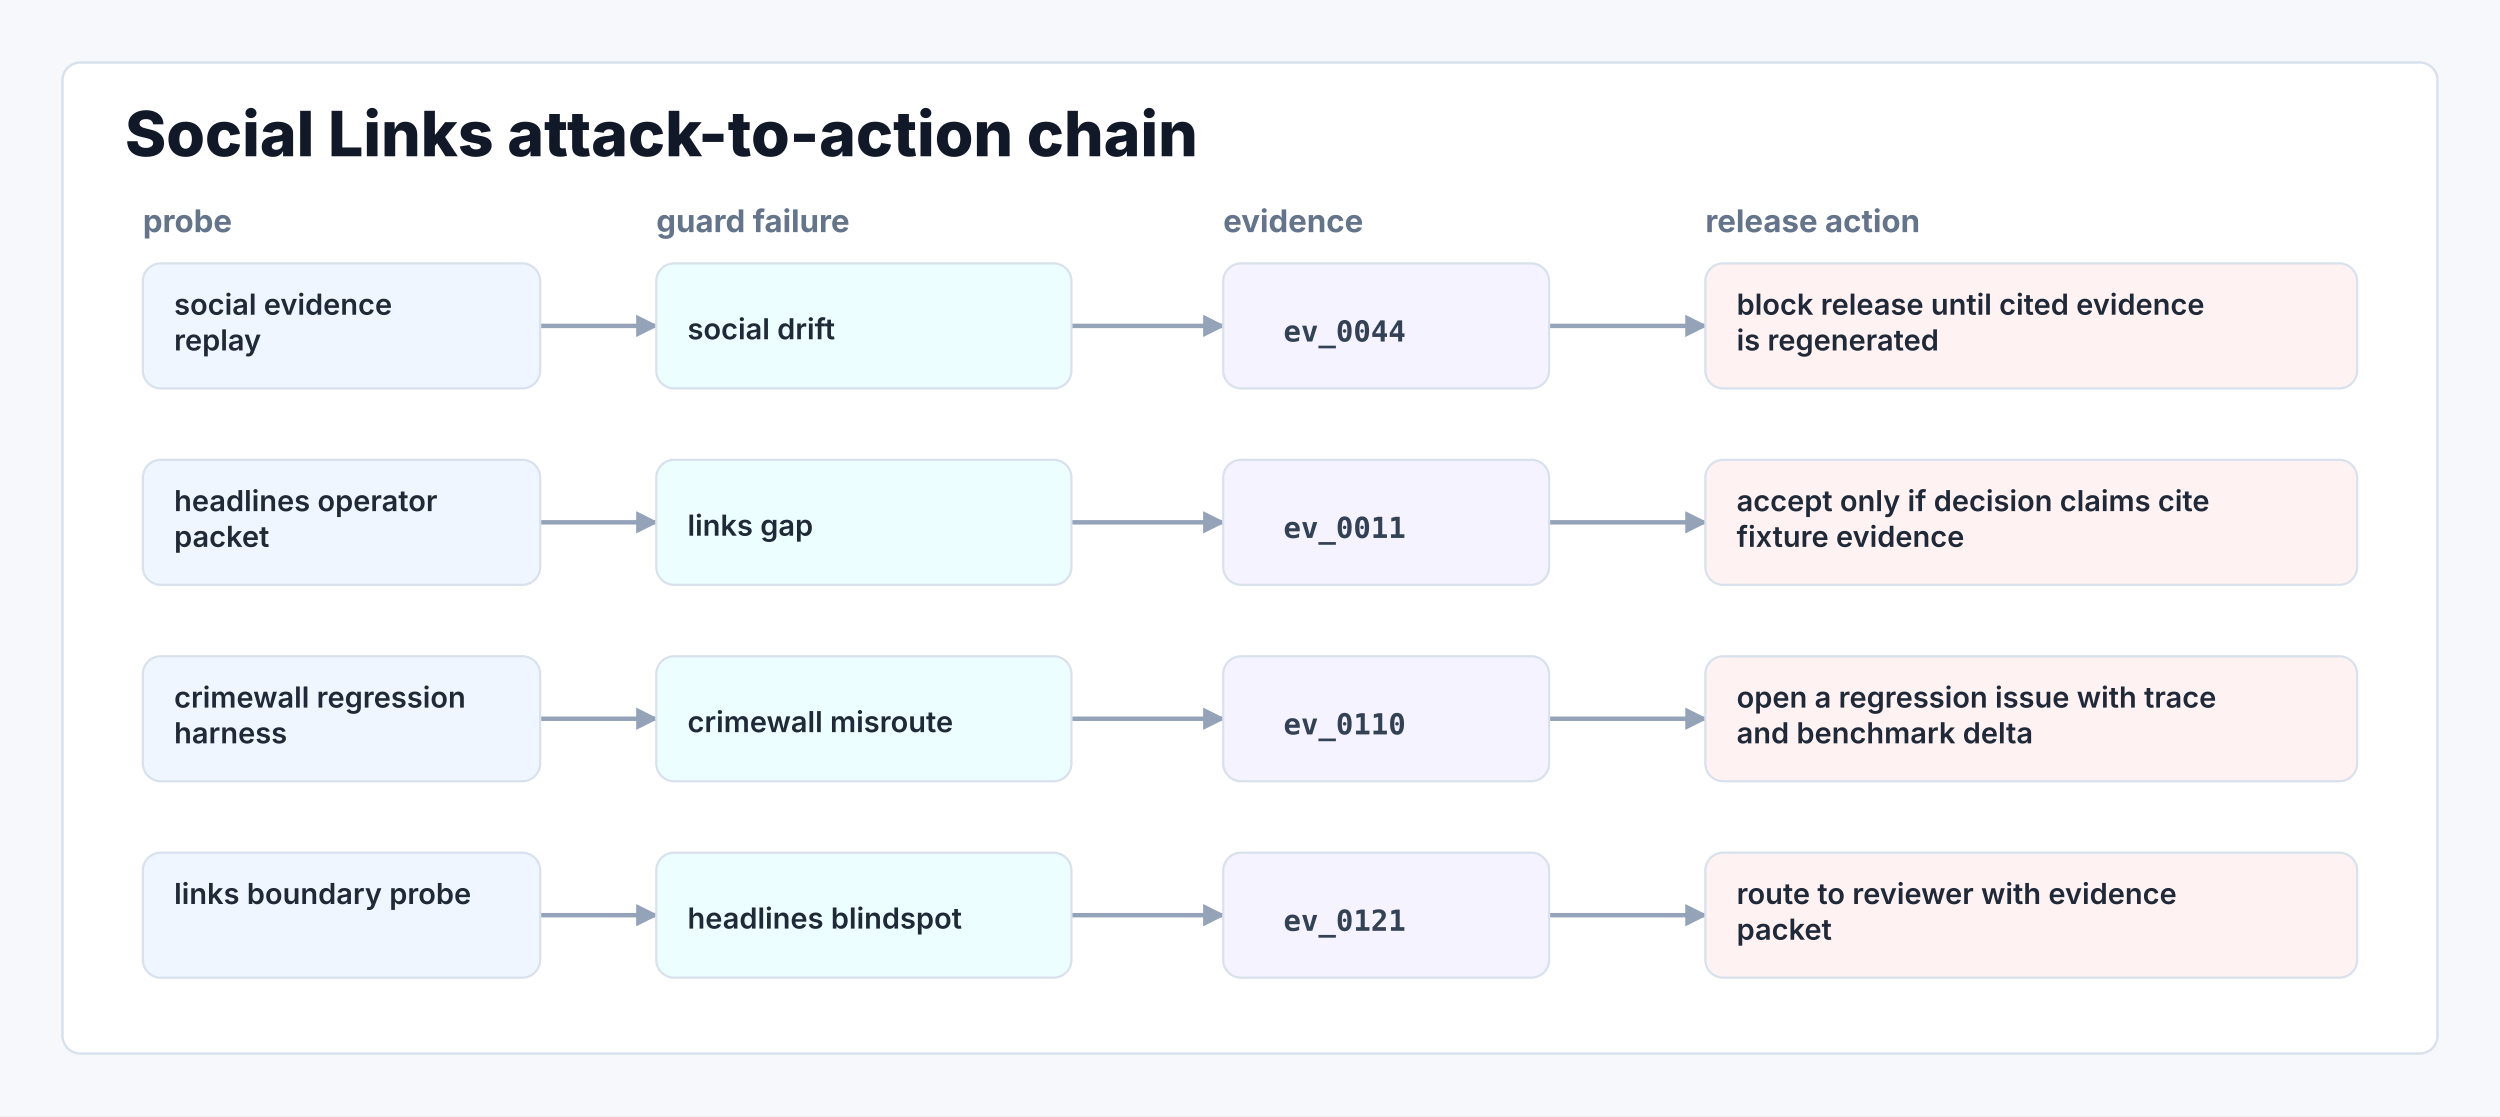
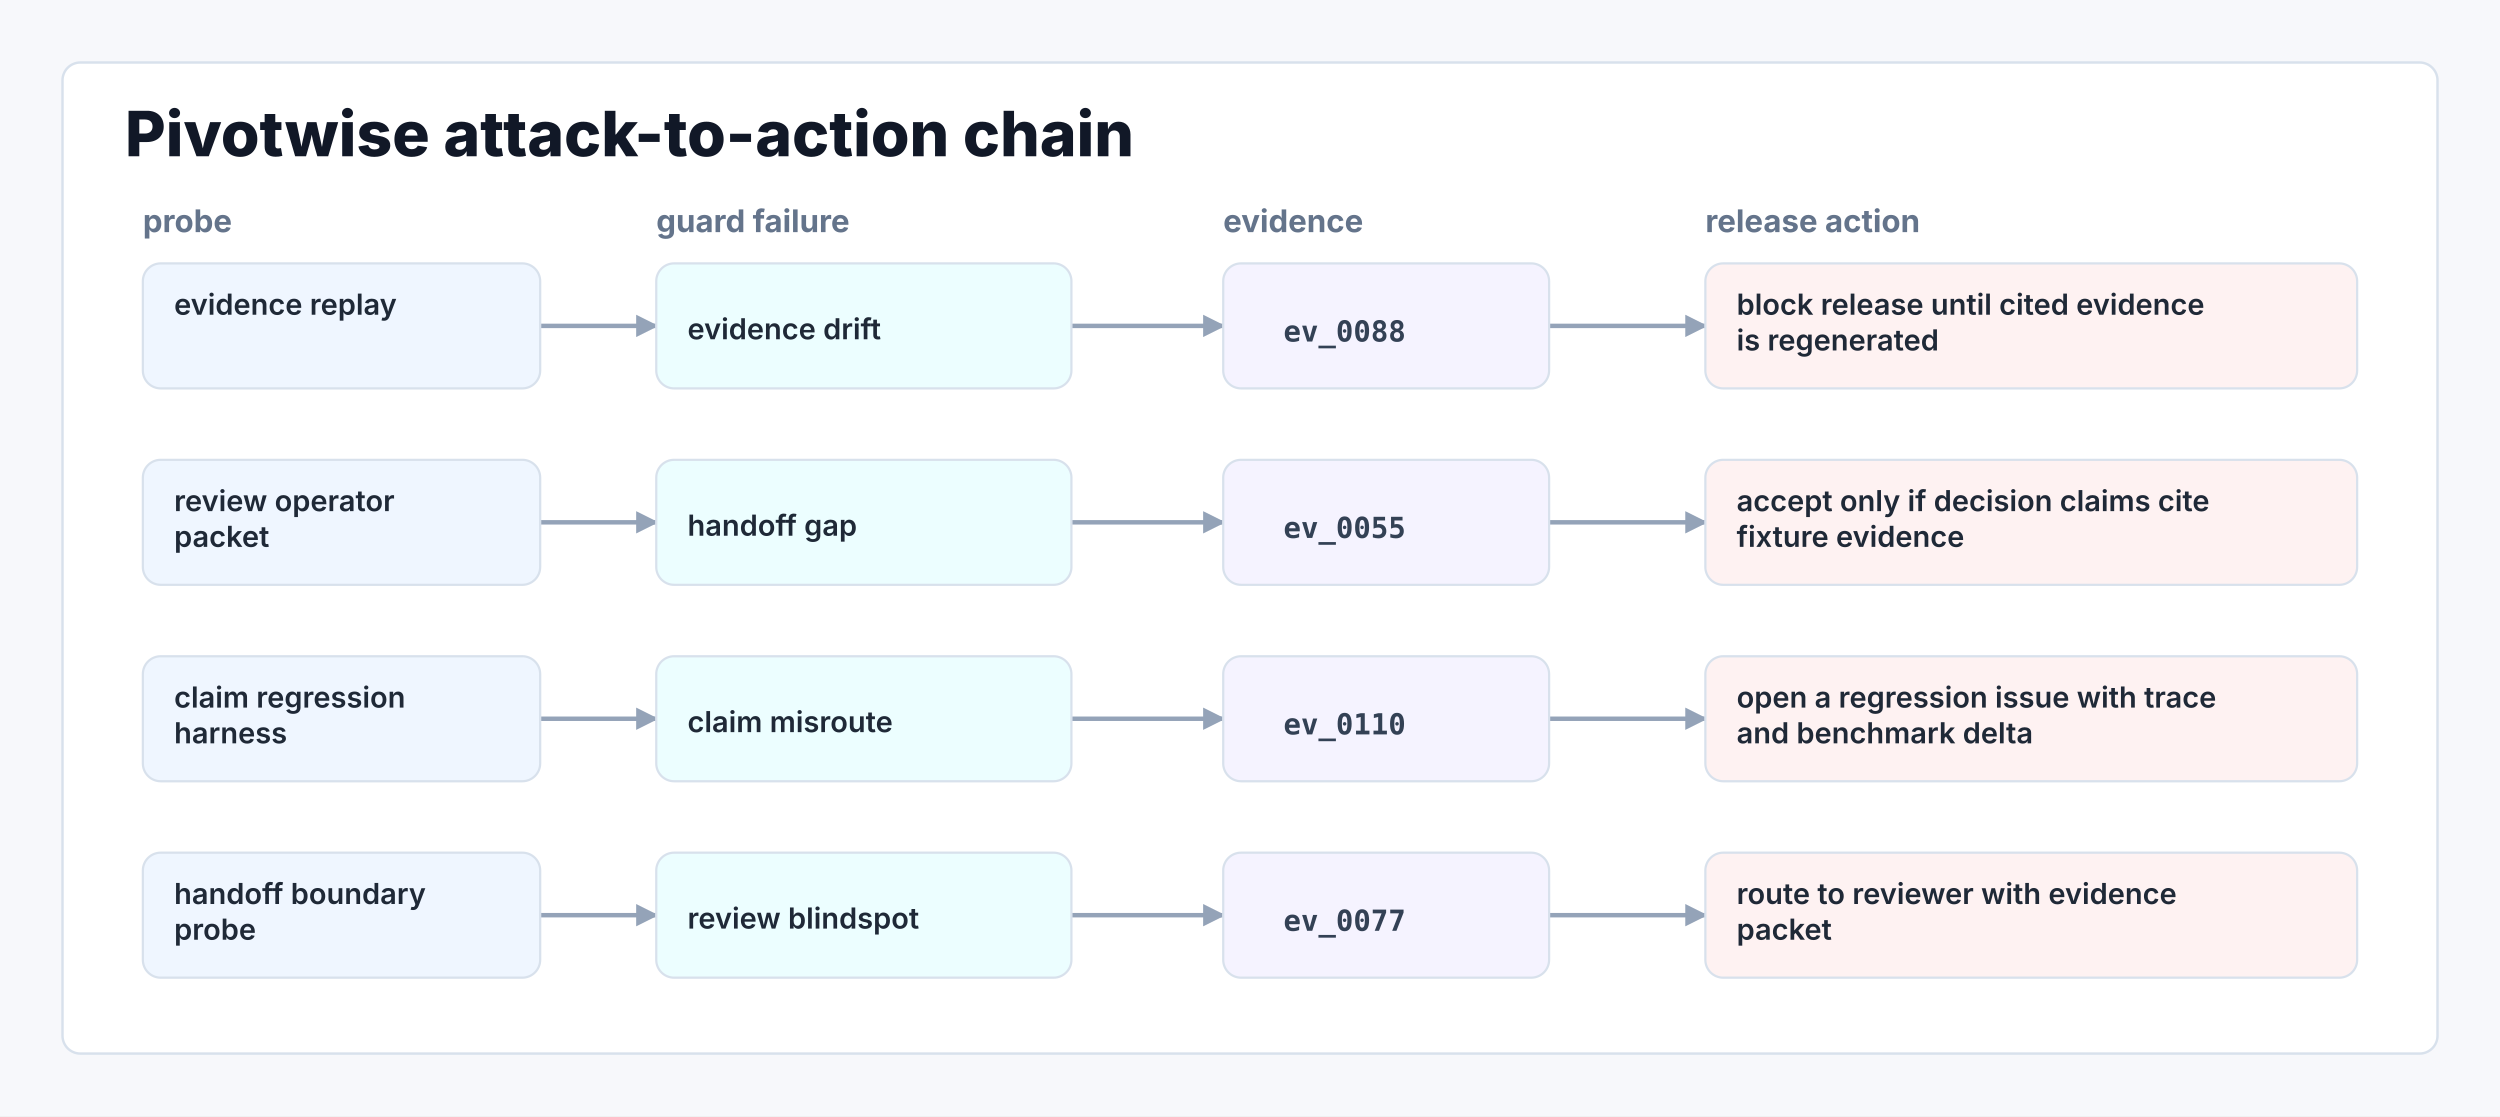
- <svg xmlns="http://www.w3.org/2000/svg" width="1120" height="500" viewBox="0 0 1120 500" role="img" aria-label="Social Links evidence map">
+ <svg xmlns="http://www.w3.org/2000/svg" width="1120" height="500" viewBox="0 0 1120 500" role="img" aria-label="Pivotwise evidence map">
  <defs>
    <style>
      .bg { fill:#f7f8fb; }
      .panel { fill:#ffffff; stroke:#d8e1ec; stroke-width:1.1; }
      .title { font:760 28px -apple-system,BlinkMacSystemFont,"Segoe UI",sans-serif; fill:#111827; }
      .node { font:620 13px -apple-system,BlinkMacSystemFont,"Segoe UI",sans-serif; fill:#1f2937; }
      .head { font:700 14px -apple-system,BlinkMacSystemFont,"Segoe UI",sans-serif; fill:#64748b; }
      .mono { font:720 13px ui-monospace,SFMono-Regular,Menlo,monospace; fill:#334155; }
      .edge { stroke:#94a3b8; stroke-width:2; fill:none; marker-end:url(#arrow); }
      .lane { fill:#eff6ff; stroke:#d8e1ec; }
      .failure { fill:#ecfeff; stroke:#d8e1ec; }
      .evidencebox { fill:#f5f3ff; stroke:#d8e1ec; }
      .actionbox { fill:#fef2f2; stroke:#d8e1ec; }
    </style>
    <marker id="arrow" viewBox="0 0 10 10" refX="9" refY="5" markerWidth="5" markerHeight="5" orient="auto-start-reverse">
      <path d="M 0 0 L 10 5 L 0 10 z" fill="#94a3b8" />
    </marker>
  </defs>
  <rect class="bg" width="1120" height="500" />
  <rect class="panel" x="28" y="28" width="1064" height="444" rx="8" />
-   <text x="56" y="70" class="title">Social Links attack-to-action chain</text>
+   <text x="56" y="70" class="title">Pivotwise attack-to-action chain</text>
  <text x="64" y="104" class="head">probe</text>
  <text x="294" y="104" class="head">guard failure</text>
  <text x="548" y="104" class="head">evidence</text>
  <text x="764" y="104" class="head">release action</text>
  <path d="M242 146 L294 146" class="edge" />
  <path d="M480 146 L548 146" class="edge" />
  <path d="M694 146 L764 146" class="edge" />
  <path d="M242 234 L294 234" class="edge" />
  <path d="M480 234 L548 234" class="edge" />
  <path d="M694 234 L764 234" class="edge" />
  <path d="M242 322 L294 322" class="edge" />
  <path d="M480 322 L548 322" class="edge" />
  <path d="M694 322 L764 322" class="edge" />
  <path d="M242 410 L294 410" class="edge" />
  <path d="M480 410 L548 410" class="edge" />
  <path d="M694 410 L764 410" class="edge" />
  <rect class="lane" x="64" y="118" width="178" height="56" rx="8" />
  <text class="node" x="78" y="141">
-     <tspan x="78" dy="0">social evidence</tspan>
-     <tspan x="78" dy="16">replay</tspan>
+     <tspan x="78" dy="0">evidence replay</tspan>
  </text>
  <rect class="failure" x="294" y="118" width="186" height="56" rx="8" />
-   <text x="308" y="152" class="node">social drift</text>
+   <text x="308" y="152" class="node">evidence drift</text>
  <rect class="evidencebox" x="548" y="118" width="146" height="56" rx="8" />
-   <text x="575" y="153" class="mono">ev_0044</text>
+   <text x="575" y="153" class="mono">ev_0088</text>
  <rect class="actionbox" x="764" y="118" width="292" height="56" rx="8" />
  <text class="node" x="778" y="141">
    <tspan x="778" dy="0">block release until cited evidence</tspan>
    <tspan x="778" dy="16">is regenerated</tspan>
  </text>
  <rect class="lane" x="64" y="206" width="178" height="56" rx="8" />
  <text class="node" x="78" y="229">
-     <tspan x="78" dy="0">headlines operator</tspan>
+     <tspan x="78" dy="0">review operator</tspan>
    <tspan x="78" dy="16">packet</tspan>
  </text>
  <rect class="failure" x="294" y="206" width="186" height="56" rx="8" />
-   <text x="308" y="240" class="node">links gap</text>
+   <text x="308" y="240" class="node">handoff gap</text>
  <rect class="evidencebox" x="548" y="206" width="146" height="56" rx="8" />
-   <text x="575" y="241" class="mono">ev_0011</text>
+   <text x="575" y="241" class="mono">ev_0055</text>
  <rect class="actionbox" x="764" y="206" width="292" height="56" rx="8" />
  <text class="node" x="778" y="229">
    <tspan x="778" dy="0">accept only if decision claims cite</tspan>
    <tspan x="778" dy="16">fixture evidence</tspan>
  </text>
  <rect class="lane" x="64" y="294" width="178" height="56" rx="8" />
  <text class="node" x="78" y="317">
-     <tspan x="78" dy="0">crimewall regression</tspan>
+     <tspan x="78" dy="0">claim regression</tspan>
    <tspan x="78" dy="16">harness</tspan>
  </text>
  <rect class="failure" x="294" y="294" width="186" height="56" rx="8" />
-   <text x="308" y="328" class="node">crimewall misroute</text>
+   <text x="308" y="328" class="node">claim misroute</text>
  <rect class="evidencebox" x="548" y="294" width="146" height="56" rx="8" />
  <text x="575" y="329" class="mono">ev_0110</text>
  <rect class="actionbox" x="764" y="294" width="292" height="56" rx="8" />
  <text class="node" x="778" y="317">
    <tspan x="778" dy="0">open a regression issue with trace</tspan>
    <tspan x="778" dy="16">and benchmark delta</tspan>
  </text>
  <rect class="lane" x="64" y="382" width="178" height="56" rx="8" />
  <text class="node" x="78" y="405">
-     <tspan x="78" dy="0">links boundary probe</tspan>
+     <tspan x="78" dy="0">handoff boundary</tspan>
+     <tspan x="78" dy="16">probe</tspan>
  </text>
  <rect class="failure" x="294" y="382" width="186" height="56" rx="8" />
-   <text x="308" y="416" class="node">headlines blindspot</text>
+   <text x="308" y="416" class="node">review blindspot</text>
  <rect class="evidencebox" x="548" y="382" width="146" height="56" rx="8" />
-   <text x="575" y="417" class="mono">ev_0121</text>
+   <text x="575" y="417" class="mono">ev_0077</text>
  <rect class="actionbox" x="764" y="382" width="292" height="56" rx="8" />
  <text class="node" x="778" y="405">
    <tspan x="778" dy="0">route to reviewer with evidence</tspan>
    <tspan x="778" dy="16">packet</tspan>
  </text>
</svg>
